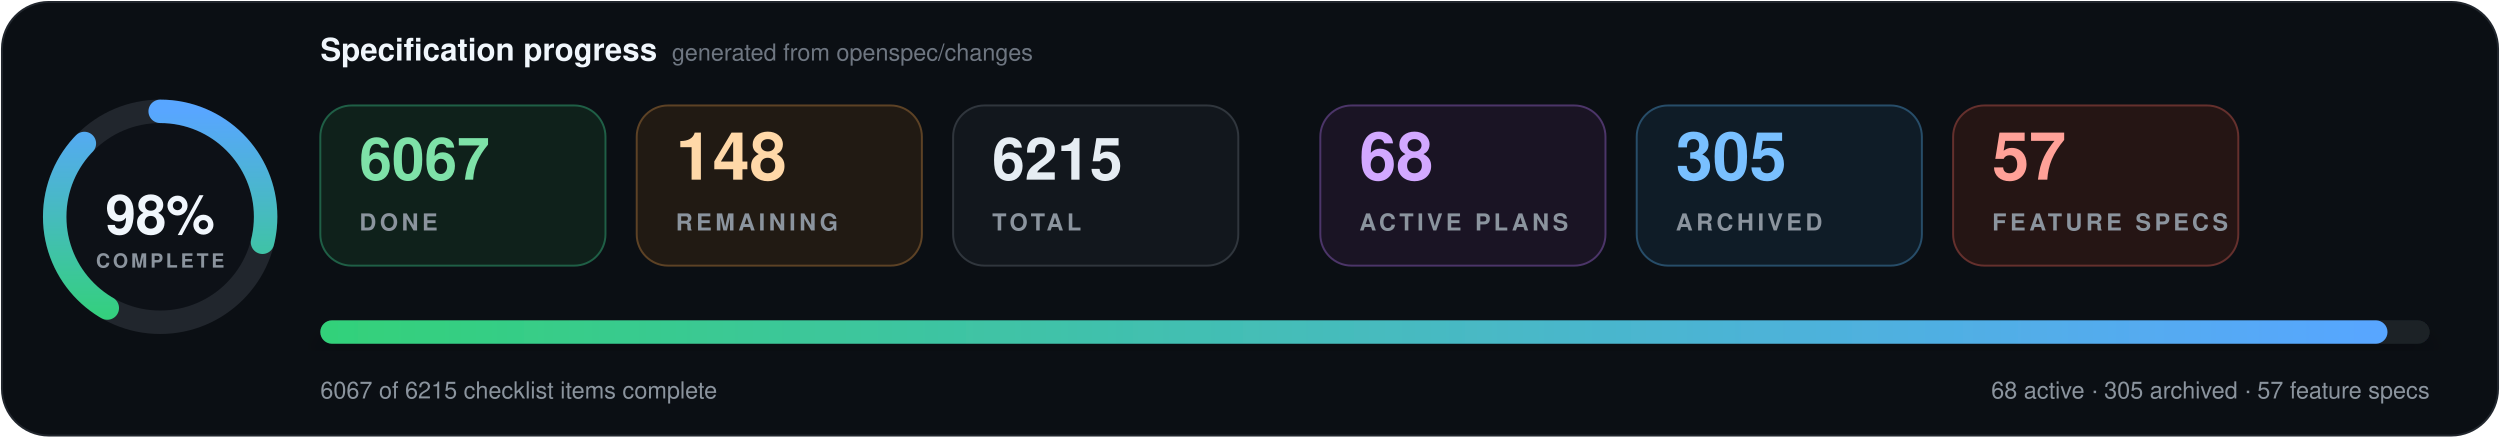
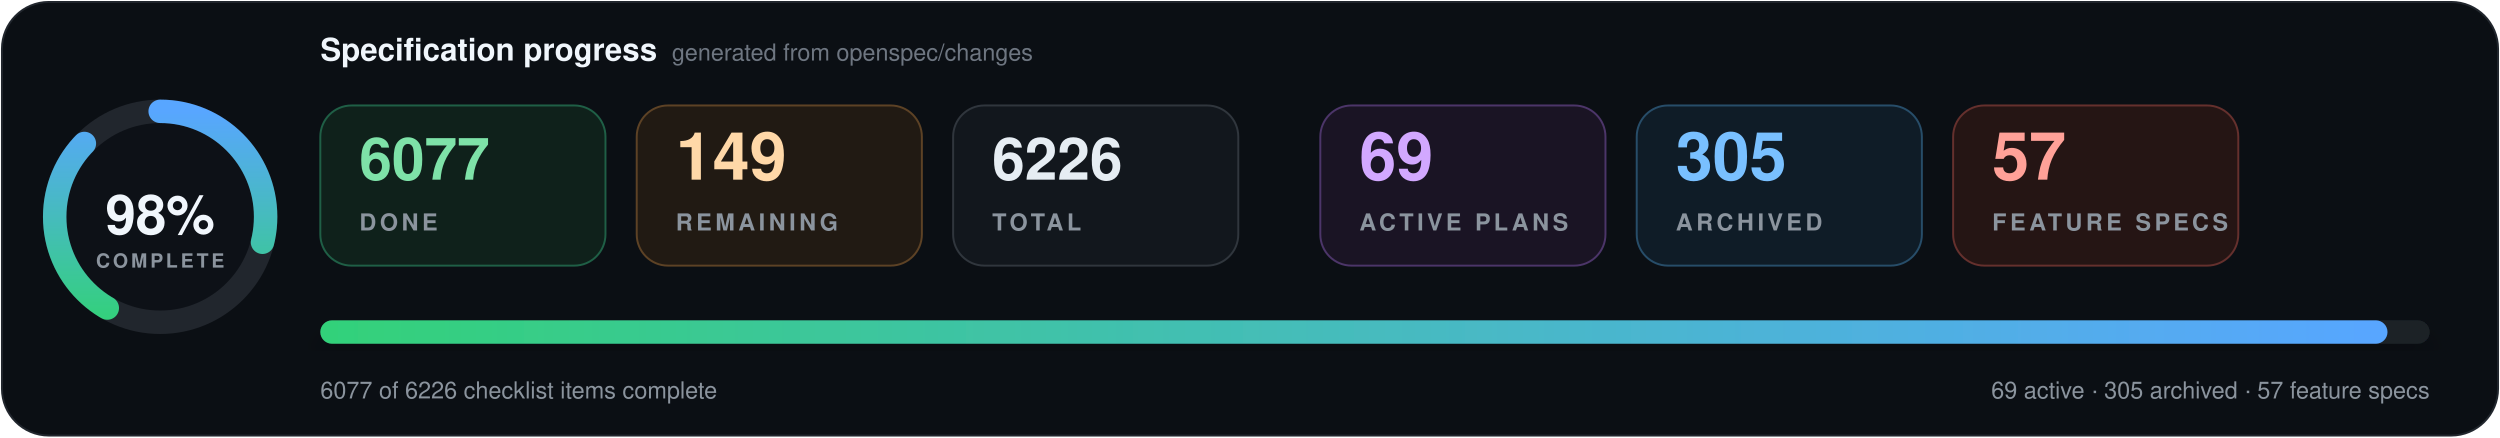
- <svg xmlns="http://www.w3.org/2000/svg" data-cache-version="1794853972" width="1280" height="224" viewBox="0 0 1280 224" role="img" aria-labelledby="title description" font-family="system-ui, -apple-system, BlinkMacSystemFont, 'Segoe UI', Helvetica, Arial, sans-serif" font-variant-numeric="tabular-nums">
+ <svg xmlns="http://www.w3.org/2000/svg" data-cache-version="1794855819" width="1280" height="224" viewBox="0 0 1280 224" role="img" aria-labelledby="title description" font-family="system-ui, -apple-system, BlinkMacSystemFont, 'Segoe UI', Helvetica, Arial, sans-serif" font-variant-numeric="tabular-nums">
  <defs>
    <linearGradient id="progress" x1="0" x2="1">
      <stop offset="0" stop-color="#33d17a" />
      <stop offset="1" stop-color="#58a6ff" />
    </linearGradient>
    <filter id="shadow" x="-10%" y="-20%" width="120%" height="150%">
      <feDropShadow dx="0" dy="7" stdDeviation="9" flood-color="#000" flood-opacity=".28" />
    </filter>
  </defs>
  <rect x="1" y="1" width="1278" height="222" rx="24" fill="#0b0f14" stroke="#21262d" />
  <g transform="translate(82 111)">
    <circle r="54" fill="#0d1117" stroke="#21262d" stroke-width="12" />
    <circle r="54" fill="none" stroke="url(#progress)" stroke-width="12" stroke-linecap="round" pathLength="100" stroke-dasharray="98 100" transform="rotate(-90)" />
    <text y="-1" text-anchor="middle" dominant-baseline="middle" fill="#f0f6fc" font-size="28" font-weight="800">98%</text>
    <text y="26" text-anchor="middle" fill="#8b949e" font-size="10" font-weight="700" letter-spacing="1.5">COMPLETE</text>
  </g>
  <text x="164" y="31" fill="#f0f6fc" font-size="16" font-weight="750">Specification progress</text>
  <text x="344" y="31" fill="#6e7681" font-size="12">generated from openspec/changes</text>
  <g transform="translate(164 54)">
    <rect width="146" height="82" rx="16" fill="#0f211b" stroke="#1f5f46" />
-     <text x="20" y="38" fill="#7ee2a8" font-size="30" font-weight="750">6067</text>
+     <text x="20" y="38" fill="#7ee2a8" font-size="30" font-weight="750">6077</text>
    <text x="20" y="64" fill="#8b949e" font-size="12" font-weight="700" letter-spacing="1.8">DONE</text>
  </g>
  <g transform="translate(326 54)">
    <rect width="146" height="82" rx="16" fill="#211a13" stroke="#5d4225" />
-     <text x="20" y="38" fill="#ffd8a8" font-size="34" font-weight="750">148</text>
+     <text x="20" y="38" fill="#ffd8a8" font-size="34" font-weight="750">149</text>
    <text x="20" y="64" fill="#8b949e" font-size="12" font-weight="700" letter-spacing="1.8">REMAINING</text>
  </g>
  <g transform="translate(488 54)">
    <rect width="146" height="82" rx="16" fill="#12171d" stroke="#30363d" />
-     <text x="20" y="38" fill="#e6edf3" font-size="30" font-weight="750">6215</text>
+     <text x="20" y="38" fill="#e6edf3" font-size="30" font-weight="750">6226</text>
    <text x="20" y="64" fill="#8b949e" font-size="12" font-weight="700" letter-spacing="1.8">TOTAL</text>
  </g>
  <g transform="translate(676 54)">
    <rect width="146" height="82" rx="16" fill="#1a1424" stroke="#4c3569" />
-     <text x="20" y="38" fill="#d2a8ff" font-size="34" font-weight="750">68</text>
+     <text x="20" y="38" fill="#d2a8ff" font-size="34" font-weight="750">69</text>
    <text x="20" y="64" fill="#8b949e" font-size="12" font-weight="700" letter-spacing="1.8">ACTIVE PLANS</text>
  </g>
  <g transform="translate(838 54)">
    <rect width="146" height="82" rx="16" fill="#0f1c27" stroke="#274d69" />
    <text x="20" y="38" fill="#79c0ff" font-size="34" font-weight="750">305</text>
    <text x="20" y="64" fill="#8b949e" font-size="12" font-weight="700" letter-spacing="1.8">ARCHIVED</text>
  </g>
  <g transform="translate(1000 54)">
    <rect width="146" height="82" rx="16" fill="#251514" stroke="#65302d" />
    <text x="20" y="38" fill="#ffa198" font-size="34" font-weight="750">57</text>
    <text x="20" y="64" fill="#8b949e" font-size="12" font-weight="700" letter-spacing="1.8">FEATURE SPECS</text>
  </g>
  <g filter="url(#shadow)">
    <rect x="164" y="164" width="1080" height="12" rx="6" fill="#1b2128" />
    <rect x="164" y="164" width="1058.4" height="12" rx="6" fill="url(#progress)" />
  </g>
-   <text x="164" y="204" fill="#8b949e" font-size="12">6067 of 6215 checklist items complete</text>
-   <text x="1244" y="204" text-anchor="end" fill="#8b949e" font-size="12">68 active · 305 archived · 57 feature specs</text>
+   <text x="164" y="204" fill="#8b949e" font-size="12">6077 of 6226 checklist items complete</text>
+   <text x="1244" y="204" text-anchor="end" fill="#8b949e" font-size="12">69 active · 305 archived · 57 feature specs</text>
</svg>
